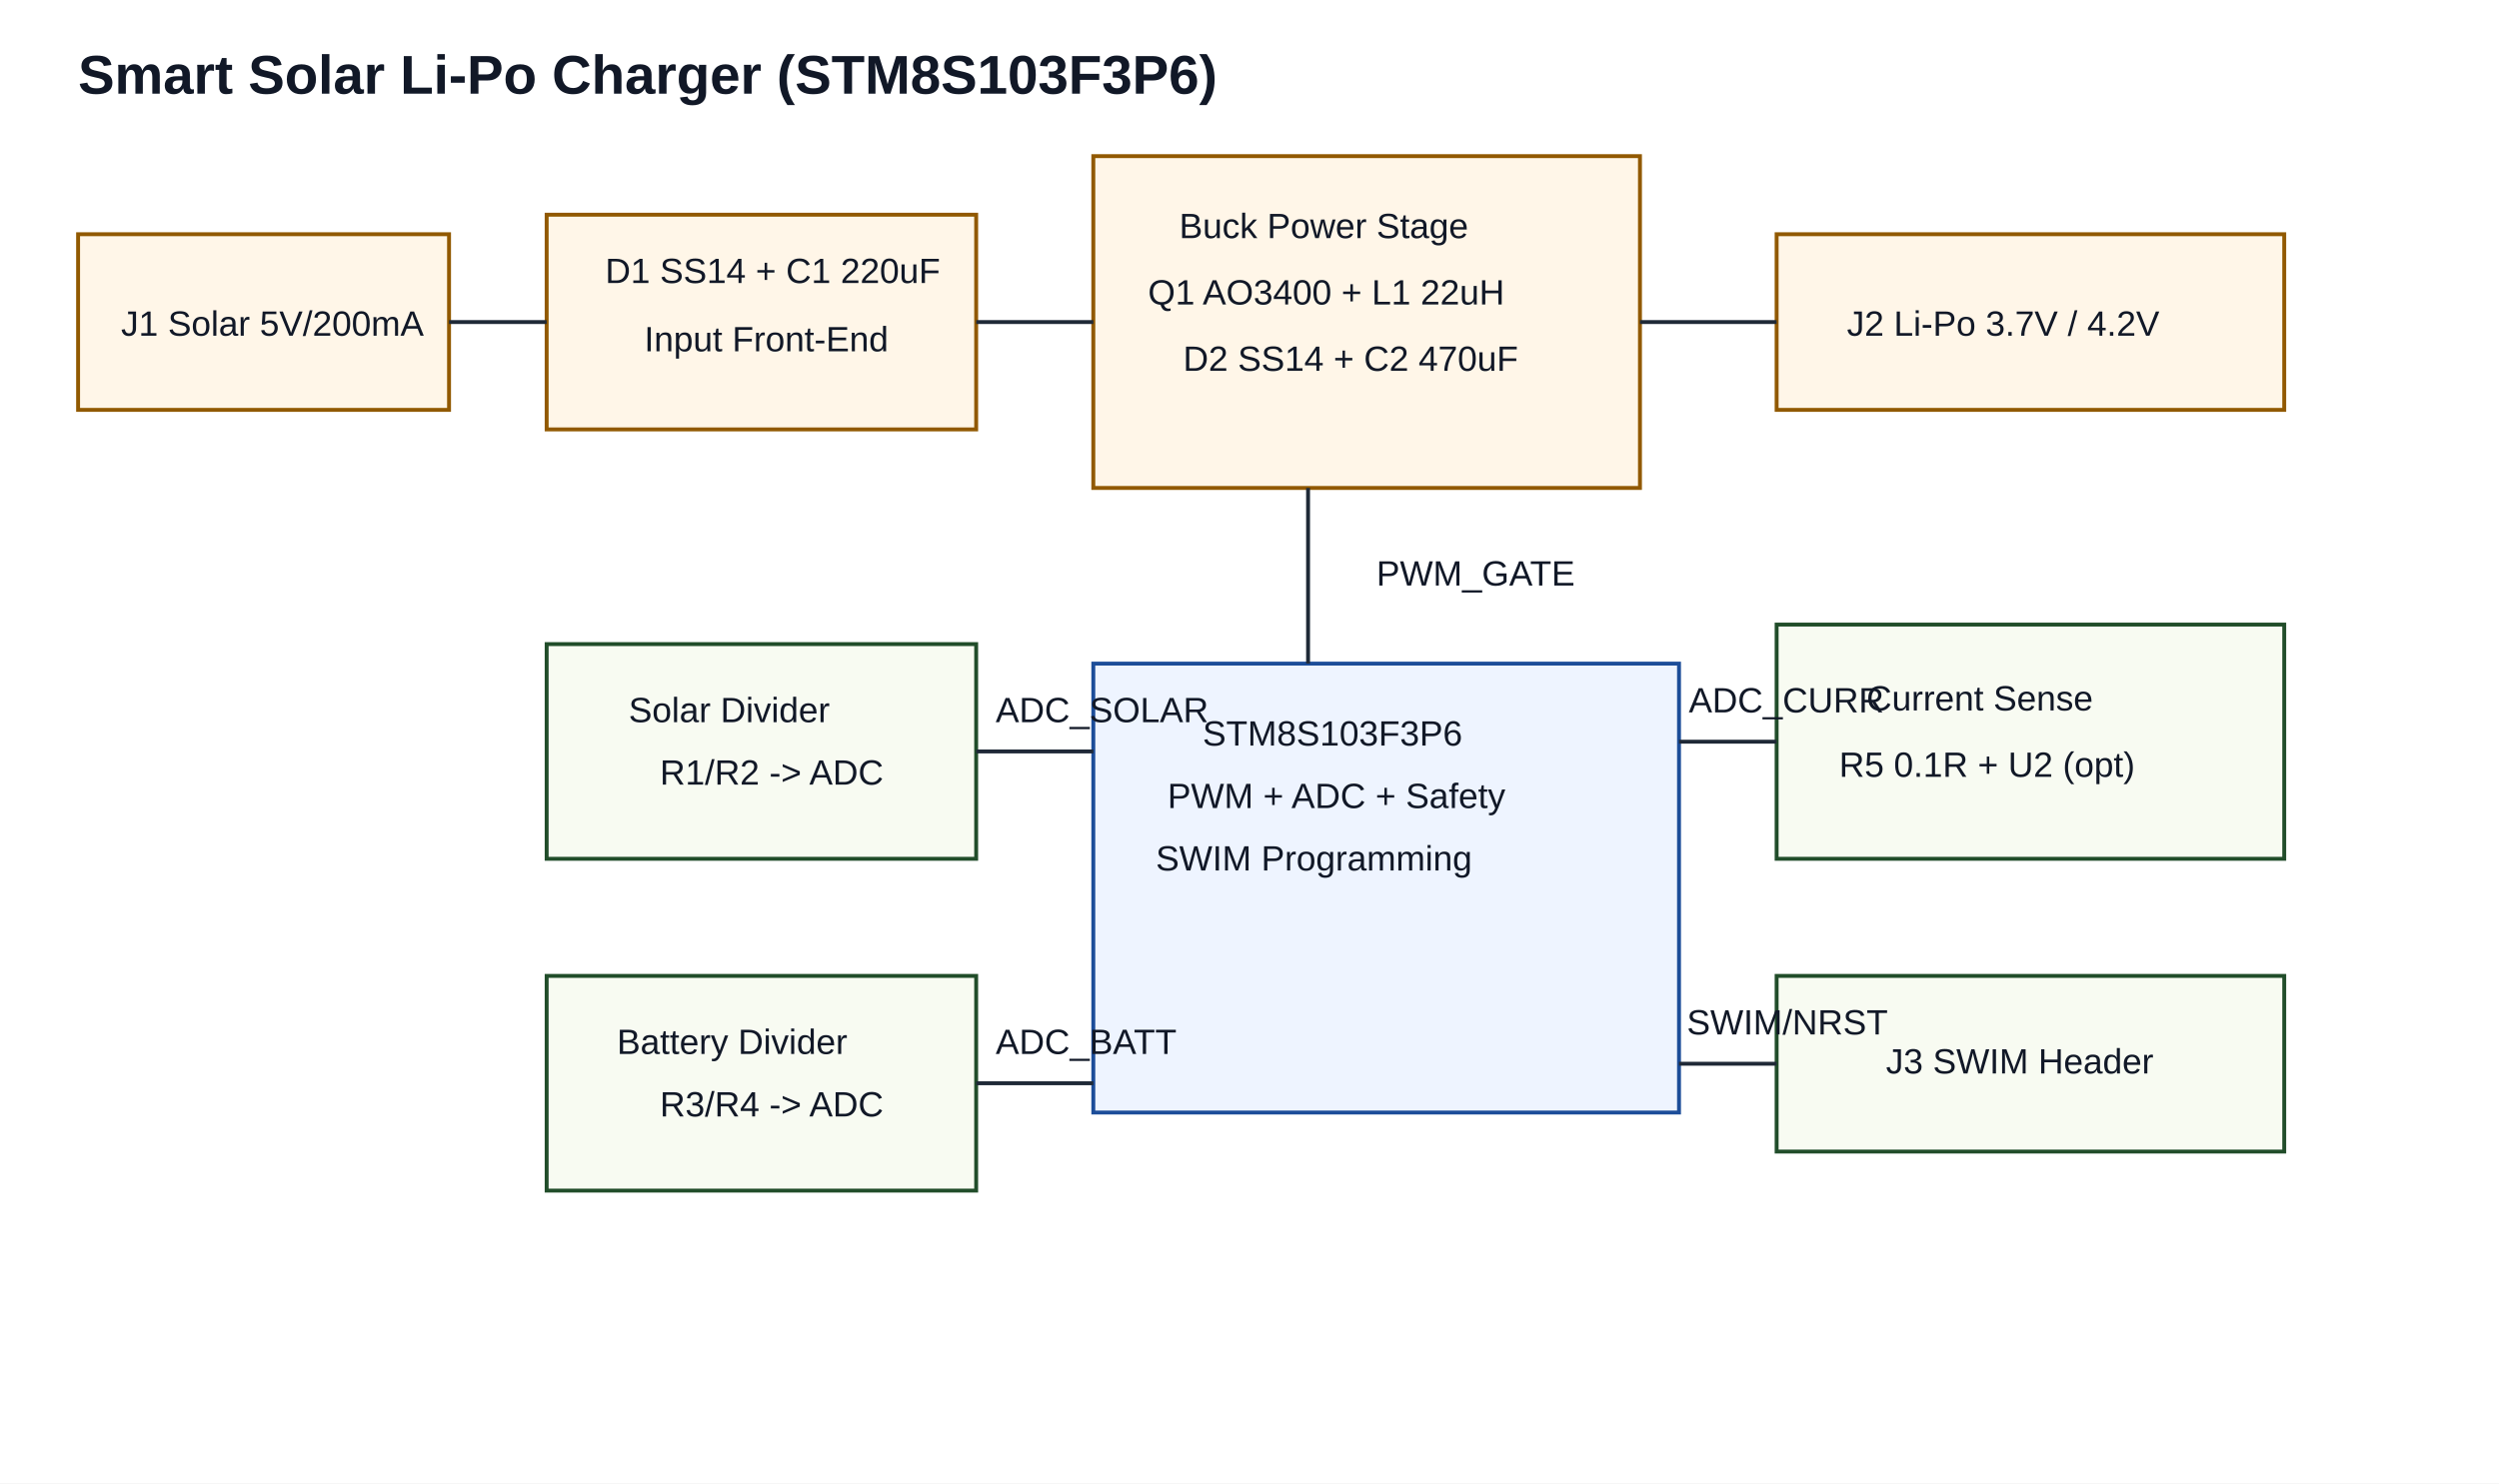
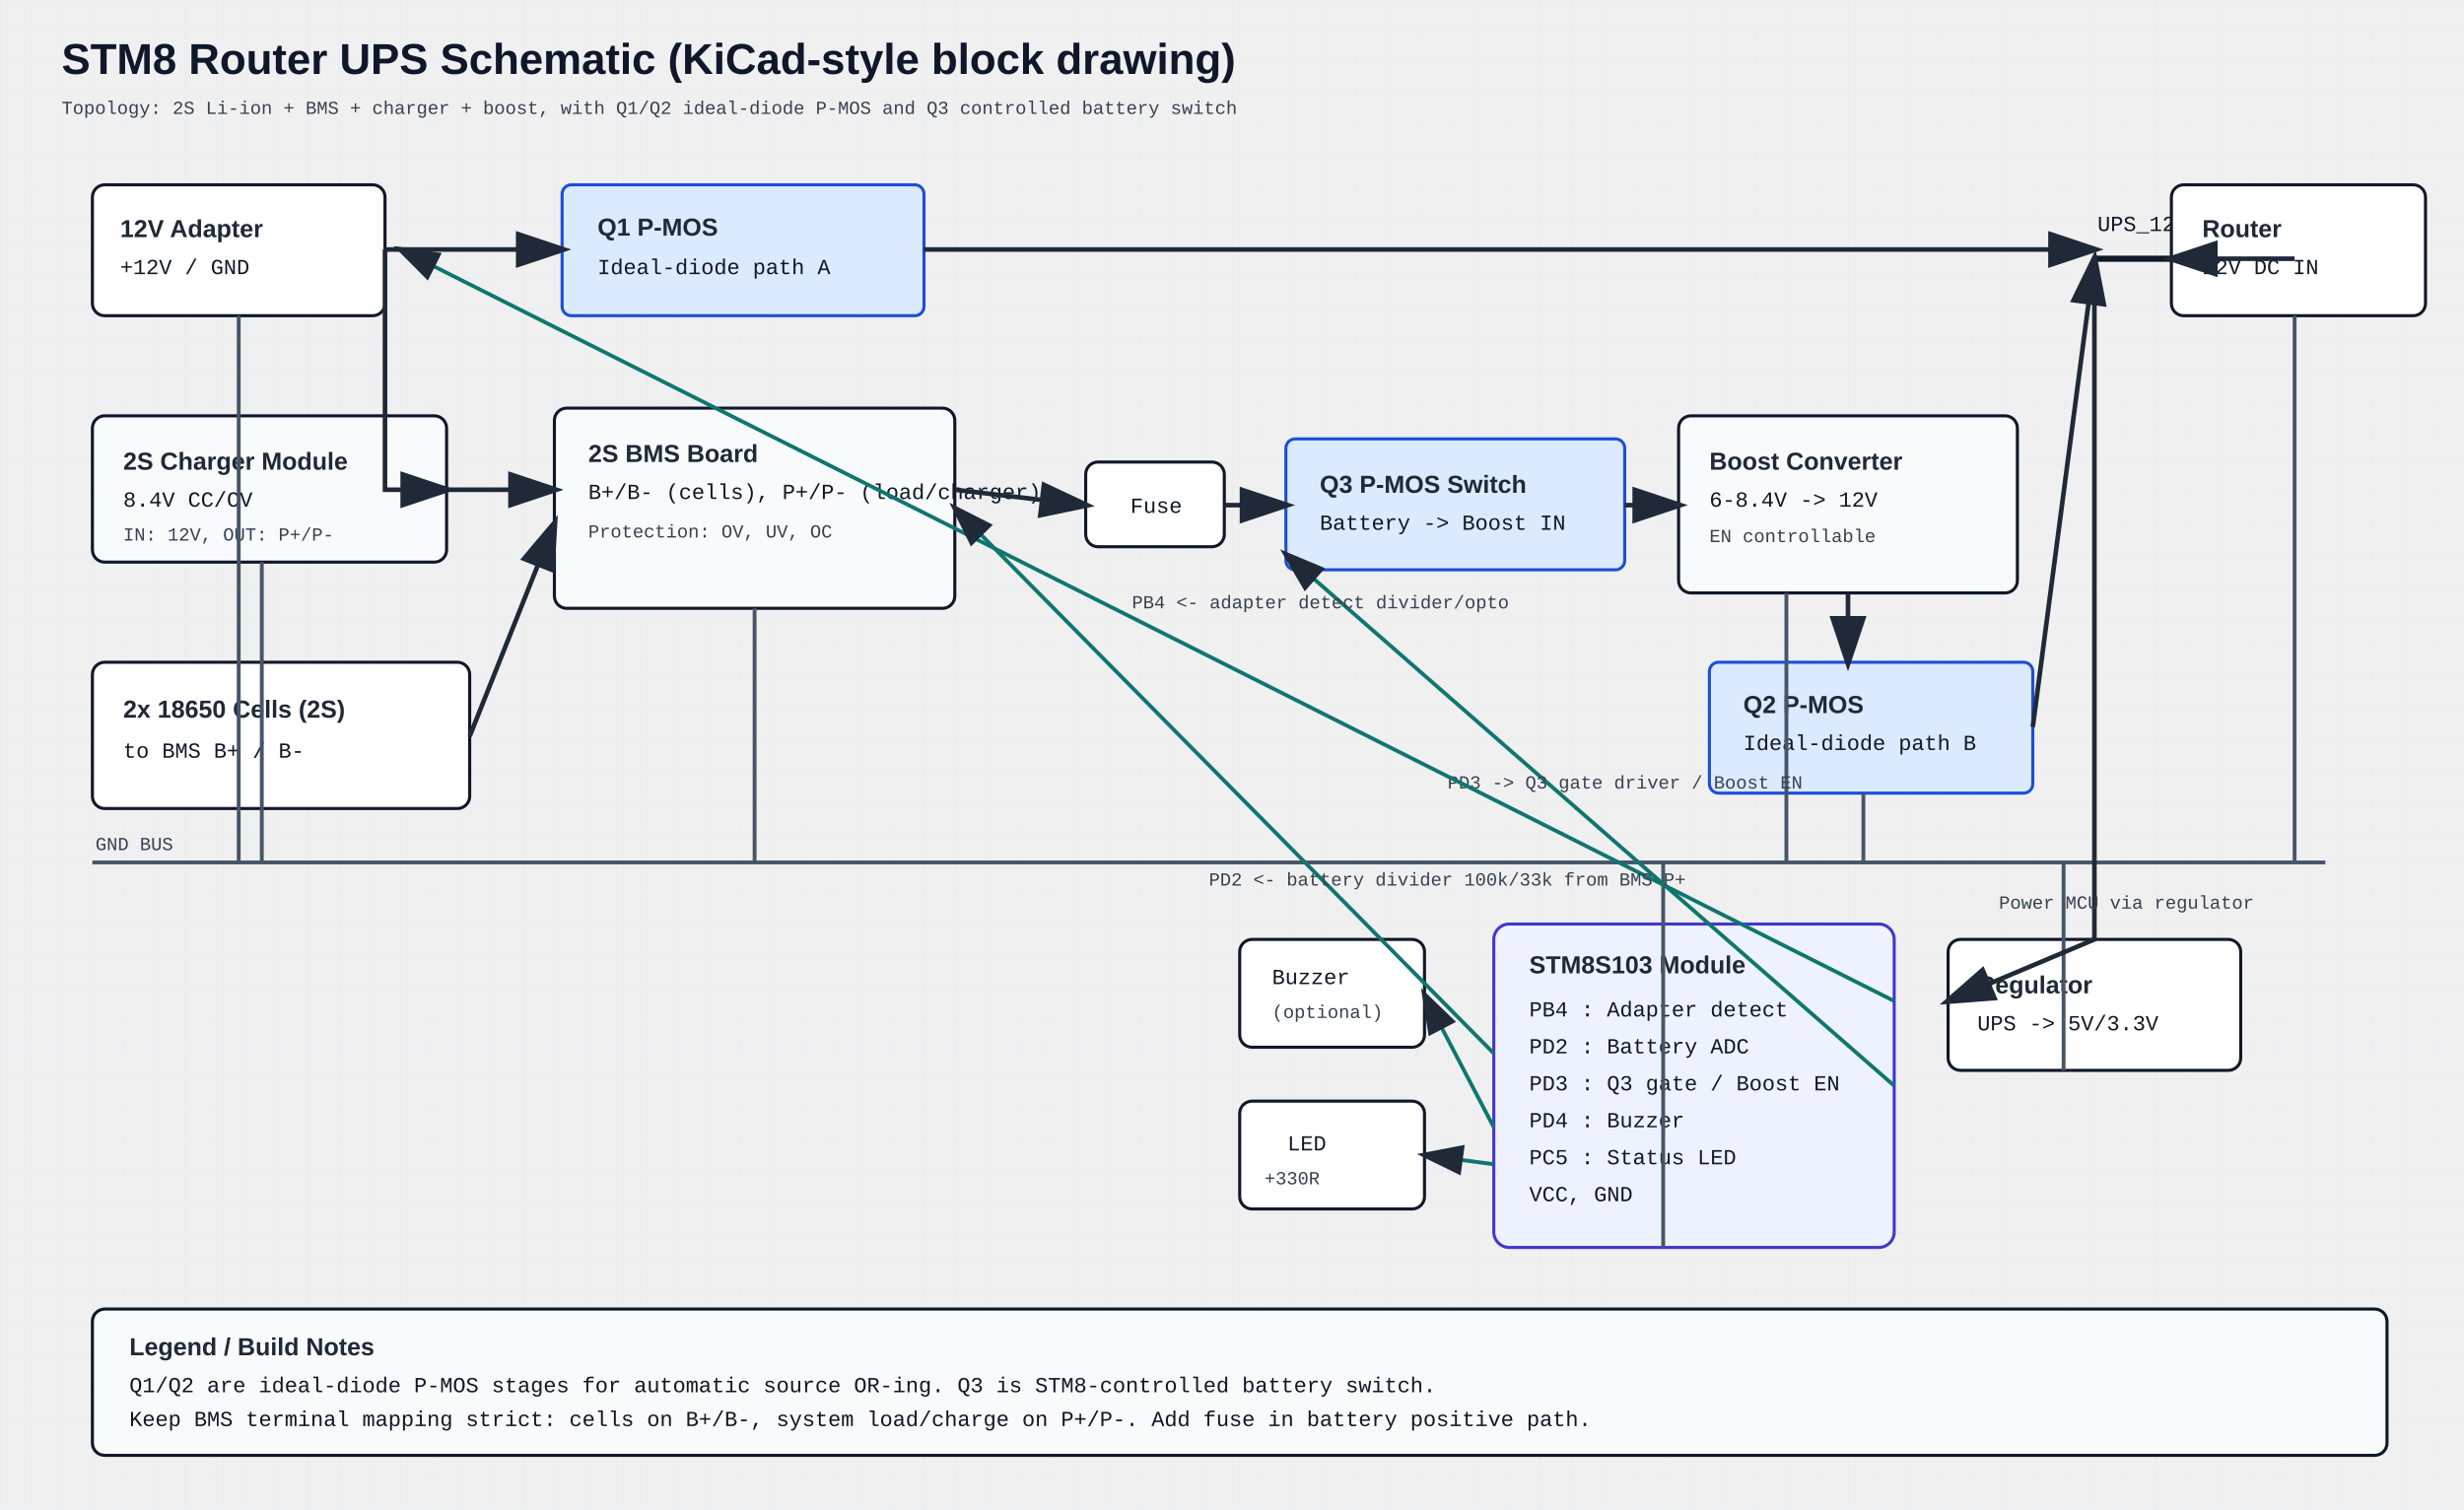
- <svg xmlns="http://www.w3.org/2000/svg" width="1280" height="760" viewBox="0 0 1280 760">
+ <svg xmlns="http://www.w3.org/2000/svg" width="1600" height="980" viewBox="0 0 1600 980">
  <defs>
+     <pattern id="grid" width="20" height="20" patternUnits="userSpaceOnUse">
+       <path d="M 20 0 L 0 0 0 20" fill="none" stroke="#e7ecf2" stroke-width="1" />
+     </pattern>
+     <marker id="arrow" markerWidth="12" markerHeight="8" refX="10" refY="4" orient="auto">
+       <path d="M 0 0 L 12 4 L 0 8 z" fill="#1f2937" />
+     </marker>
    <style>
-       .box { fill:#f8fbf2; stroke:#214d2a; stroke-width:2; }
-       .pow { fill:#fff6e8; stroke:#915900; stroke-width:2; }
-       .mcu { fill:#eef4ff; stroke:#1c4d99; stroke-width:2; }
-       .sig { stroke:#1f2937; stroke-width:2; fill:none; }
-       .txt { font-family:Arial, sans-serif; font-size:18px; fill:#111827; }
-       .title { font-family:Arial, sans-serif; font-size:28px; font-weight:700; fill:#111827; }
+       .title { font: 700 28px 'Segoe UI', Arial, sans-serif; fill: #0f172a; }
+       .sub { font: 600 16px 'Segoe UI', Arial, sans-serif; fill: #1f2937; }
+       .txt { font: 14px 'Consolas', 'Courier New', monospace; fill: #111827; }
+       .small { font: 12px 'Consolas', 'Courier New', monospace; fill: #374151; }
+       .blk { fill: #ffffff; stroke: #111827; stroke-width: 2; rx: 8; ry: 8; }
+       .mod { fill: #f8fafc; stroke: #0f172a; stroke-width: 2; rx: 8; ry: 8; }
+       .wire { stroke: #1f2937; stroke-width: 3; fill: none; marker-end: url(#arrow); }
+       .sig { stroke: #0f766e; stroke-width: 2.5; fill: none; marker-end: url(#arrow); }
+       .gnd { stroke: #475569; stroke-width: 2.5; fill: none; }
+       .rail { stroke: #111827; stroke-width: 4; fill: none; }
+       .accent { fill: #dbeafe; stroke: #1d4ed8; stroke-width: 2; rx: 6; ry: 6; }
+       .mcu { fill: #eef2ff; stroke: #4338ca; stroke-width: 2; rx: 10; ry: 10; }
    </style>
  </defs>
-   <rect x="0" y="0" width="1280" height="760" fill="#ffffff" />
-   <text x="40" y="48" class="title">Smart Solar Li-Po Charger (STM8S103F3P6)</text>
-   <rect x="40" y="120" width="190" height="90" class="pow" />
-   <text x="62" y="172" class="txt">J1 Solar 5V/200mA</text>
-   <rect x="280" y="110" width="220" height="110" class="pow" />
-   <text x="310" y="145" class="txt">D1 SS14 + C1 220uF</text>
-   <text x="330" y="180" class="txt">Input Front-End</text>
-   <rect x="560" y="80" width="280" height="170" class="pow" />
-   <text x="604" y="122" class="txt">Buck Power Stage</text>
-   <text x="588" y="156" class="txt">Q1 AO3400 + L1 22uH</text>
-   <text x="606" y="190" class="txt">D2 SS14 + C2 470uF</text>
-   <rect x="910" y="120" width="260" height="90" class="pow" />
-   <text x="946" y="172" class="txt">J2 Li-Po 3.7V / 4.2V</text>
-   <rect x="560" y="340" width="300" height="230" class="mcu" />
-   <text x="616" y="382" class="txt">STM8S103F3P6</text>
-   <text x="598" y="414" class="txt">PWM + ADC + Safety</text>
-   <text x="592" y="446" class="txt">SWIM Programming</text>
-   <rect x="280" y="330" width="220" height="110" class="box" />
-   <text x="322" y="370" class="txt">Solar Divider</text>
-   <text x="338" y="402" class="txt">R1/R2 -&gt; ADC</text>
-   <rect x="280" y="500" width="220" height="110" class="box" />
-   <text x="316" y="540" class="txt">Battery Divider</text>
-   <text x="338" y="572" class="txt">R3/R4 -&gt; ADC</text>
-   <rect x="910" y="320" width="260" height="120" class="box" />
-   <text x="956" y="364" class="txt">Current Sense</text>
-   <text x="942" y="398" class="txt">R5 0.1R + U2 (opt)</text>
-   <rect x="910" y="500" width="260" height="90" class="box" />
-   <text x="966" y="550" class="txt">J3 SWIM Header</text>
-   <path d="M230 165 L280 165" class="sig" />
-   <path d="M500 165 L560 165" class="sig" />
-   <path d="M840 165 L910 165" class="sig" />
-   <path d="M670 250 L670 340" class="sig" />
-   <path d="M500 385 L560 385" class="sig" />
-   <path d="M500 555 L560 555" class="sig" />
-   <path d="M910 380 L860 380" class="sig" />
-   <path d="M910 545 L860 545" class="sig" />
-   <text x="705" y="300" class="txt">PWM_GATE</text>
-   <text x="510" y="370" class="txt">ADC_SOLAR</text>
-   <text x="510" y="540" class="txt">ADC_BATT</text>
-   <text x="865" y="365" class="txt">ADC_CURR</text>
-   <text x="864" y="530" class="txt">SWIM/NRST</text>
+   <rect x="0" y="0" width="1600" height="980" fill="url(#grid)" />
+   <text x="40" y="48" class="title">STM8 Router UPS Schematic (KiCad-style block drawing)</text>
+   <text x="40" y="74" class="small">Topology: 2S Li-ion + BMS + charger + boost, with Q1/Q2 ideal-diode P-MOS and Q3 controlled battery switch</text>
+   <rect x="60" y="120" width="190" height="85" class="blk" />
+   <text x="78" y="154" class="sub">12V Adapter</text>
+   <text x="78" y="178" class="txt">+12V / GND</text>
+   <rect x="365" y="120" width="235" height="85" class="accent" />
+   <text x="388" y="153" class="sub">Q1 P-MOS</text>
+   <text x="388" y="178" class="txt">Ideal-diode path A</text>
+   <rect x="60" y="270" width="230" height="95" class="mod" />
+   <text x="80" y="305" class="sub">2S Charger Module</text>
+   <text x="80" y="329" class="txt">8.4V CC/CV</text>
+   <text x="80" y="351" class="small">IN: 12V, OUT: P+/P-</text>
+   <rect x="360" y="265" width="260" height="130" class="mod" />
+   <text x="382" y="300" class="sub">2S BMS Board</text>
+   <text x="382" y="324" class="txt">B+/B- (cells), P+/P- (load/charger)</text>
+   <text x="382" y="349" class="small">Protection: OV, UV, OC</text>
+   <rect x="60" y="430" width="245" height="95" class="blk" />
+   <text x="80" y="466" class="sub">2x 18650 Cells (2S)</text>
+   <text x="80" y="492" class="txt">to BMS B+ / B-</text>
+   <rect x="705" y="300" width="90" height="55" class="blk" />
+   <text x="734" y="333" class="txt">Fuse</text>
+   <rect x="835" y="285" width="220" height="85" class="accent" />
+   <text x="857" y="320" class="sub">Q3 P-MOS Switch</text>
+   <text x="857" y="344" class="txt">Battery -&gt; Boost IN</text>
+   <rect x="1090" y="270" width="220" height="115" class="mod" />
+   <text x="1110" y="305" class="sub">Boost Converter</text>
+   <text x="1110" y="329" class="txt">6-8.4V -&gt; 12V</text>
+   <text x="1110" y="352" class="small">EN controllable</text>
+   <rect x="1110" y="430" width="210" height="85" class="accent" />
+   <text x="1132" y="463" class="sub">Q2 P-MOS</text>
+   <text x="1132" y="487" class="txt">Ideal-diode path B</text>
+   <path d="M 1360 168 L 1490 168" class="rail" />
+   <text x="1362" y="150" class="txt">UPS_12V_OUT</text>
+   <rect x="1410" y="120" width="165" height="85" class="blk" />
+   <text x="1430" y="154" class="sub">Router</text>
+   <text x="1430" y="178" class="txt">12V DC IN</text>
+   <rect x="1265" y="610" width="190" height="85" class="blk" />
+   <text x="1284" y="645" class="sub">Regulator</text>
+   <text x="1284" y="669" class="txt">UPS -&gt; 5V/3.3V</text>
+   <rect x="970" y="600" width="260" height="210" class="mcu" />
+   <text x="993" y="632" class="sub">STM8S103 Module</text>
+   <text x="993" y="660" class="txt">PB4  : Adapter detect</text>
+   <text x="993" y="684" class="txt">PD2  : Battery ADC</text>
+   <text x="993" y="708" class="txt">PD3  : Q3 gate / Boost EN</text>
+   <text x="993" y="732" class="txt">PD4  : Buzzer</text>
+   <text x="993" y="756" class="txt">PC5  : Status LED</text>
+   <text x="993" y="780" class="txt">VCC, GND</text>
+   <rect x="805" y="610" width="120" height="70" class="blk" />
+   <text x="826" y="639" class="txt">Buzzer</text>
+   <text x="826" y="661" class="small">(optional)</text>
+   <rect x="805" y="715" width="120" height="70" class="blk" />
+   <text x="836" y="747" class="txt">LED</text>
+   <text x="821" y="769" class="small">+330R</text>
+   <path d="M 250 162 L 365 162" class="wire" />
+   <path d="M 600 162 L 1360 162" class="wire" />
+   <path d="M 1490 168 L 1410 168" class="wire" />
+   <path d="M 250 162 L 250 318 L 290 318" class="wire" />
+   <path d="M 290 318 L 360 318" class="wire" />
+   <path d="M 305 478 L 360 340" class="wire" />
+   <path d="M 620 318 L 705 328" class="wire" />
+   <path d="M 795 328 L 835 328" class="wire" />
+   <path d="M 1055 328 L 1090 328" class="wire" />
+   <path d="M 1200 385 L 1200 430" class="wire" />
+   <path d="M 1320 472 L 1360 168" class="wire" />
+   <path d="M 60 560 L 1510 560" class="gnd" />
+   <text x="62" y="552" class="small">GND BUS</text>
+   <path d="M 155 205 L 155 560" class="gnd" />
+   <path d="M 170 365 L 170 560" class="gnd" />
+   <path d="M 490 395 L 490 560" class="gnd" />
+   <path d="M 1160 385 L 1160 560" class="gnd" />
+   <path d="M 1210 515 L 1210 560" class="gnd" />
+   <path d="M 1490 205 L 1490 560" class="gnd" />
+   <path d="M 1080 810 L 1080 560" class="gnd" />
+   <path d="M 1340 695 L 1340 560" class="gnd" />
+   <path d="M 1230 705 L 835 360" class="sig" />
+   <text x="940" y="512" class="small">PD3 -&gt; Q3 gate driver / Boost EN</text>
+   <path d="M 1230 650 L 260 162" class="sig" />
+   <text x="735" y="395" class="small">PB4 &lt;- adapter detect divider/opto</text>
+   <path d="M 970 684 L 620 330" class="sig" />
+   <text x="785" y="575" class="small">PD2 &lt;- battery divider 100k/33k from BMS P+</text>
+   <path d="M 970 732 L 925 646" class="sig" />
+   <path d="M 970 756 L 925 750" class="sig" />
+   <path d="M 1360 168 L 1360 610 L 1265 650" class="wire" />
+   <text x="1298" y="590" class="small">Power MCU via regulator</text>
+   <rect x="60" y="850" width="1490" height="95" class="mod" />
+   <text x="84" y="880" class="sub">Legend / Build Notes</text>
+   <text x="84" y="904" class="txt">Q1/Q2 are ideal-diode P-MOS stages for automatic source OR-ing. Q3 is STM8-controlled battery switch.</text>
+   <text x="84" y="926" class="txt">Keep BMS terminal mapping strict: cells on B+/B-, system load/charge on P+/P-. Add fuse in battery positive path.</text>
</svg>
